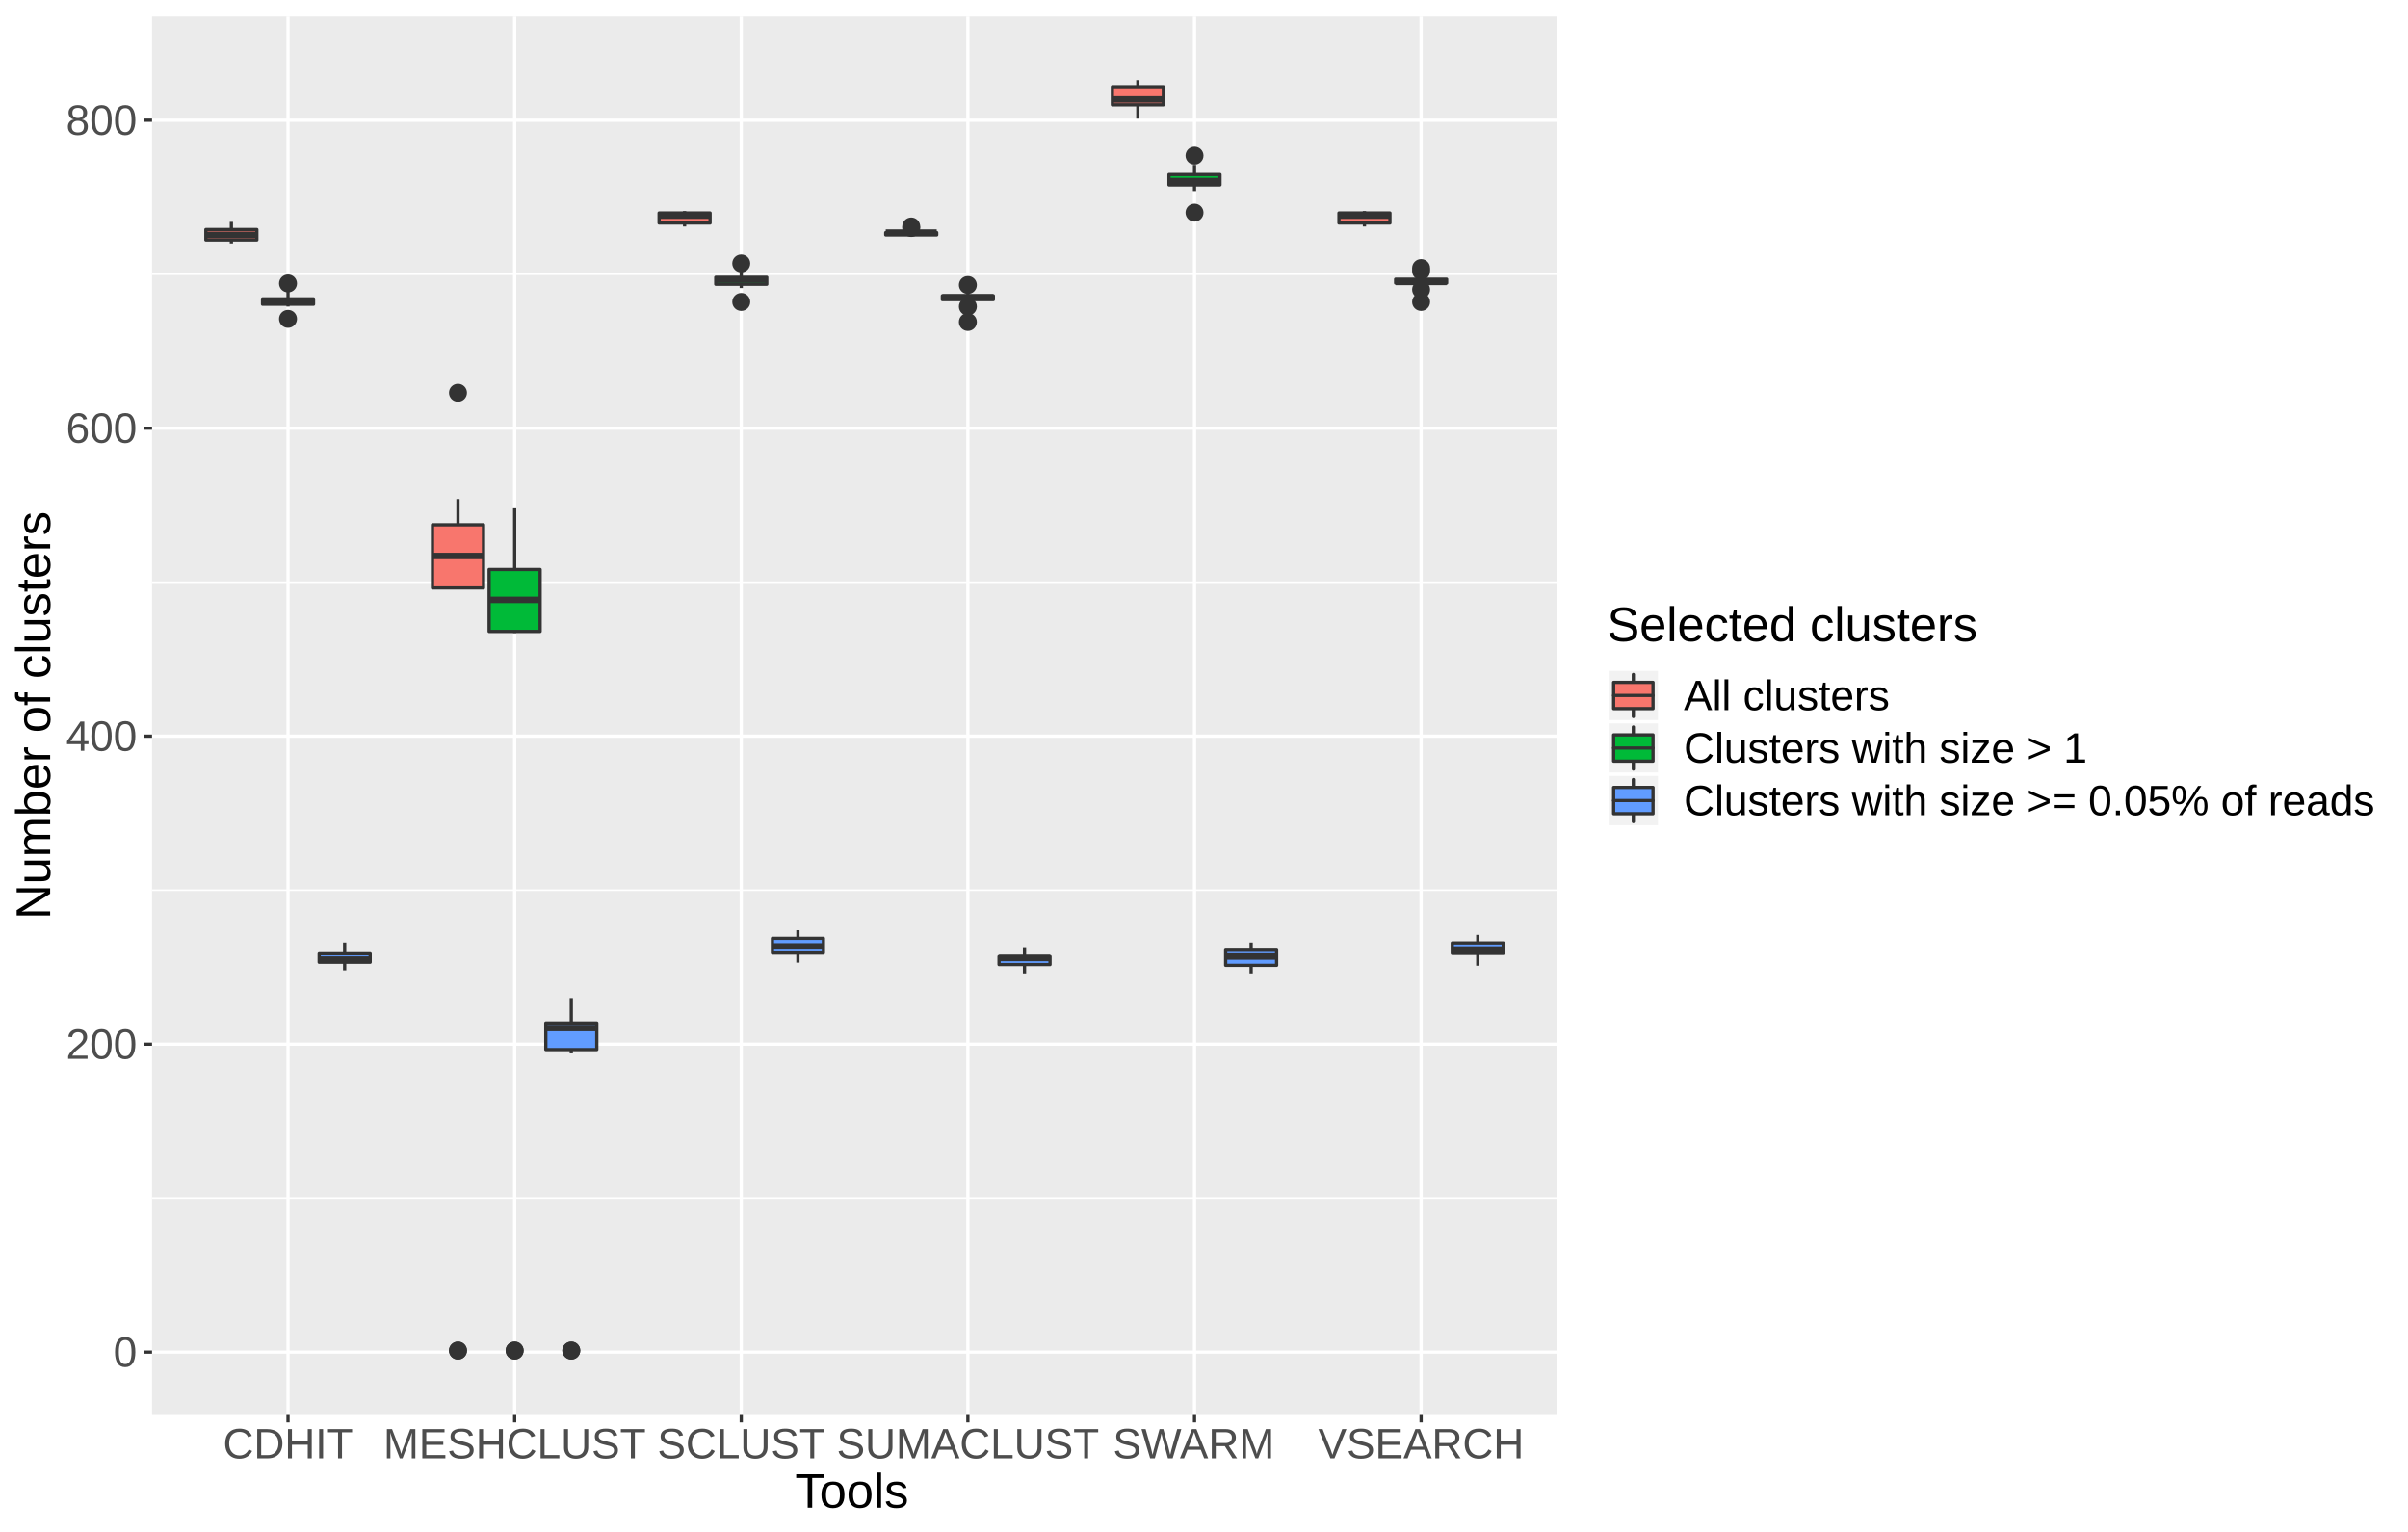
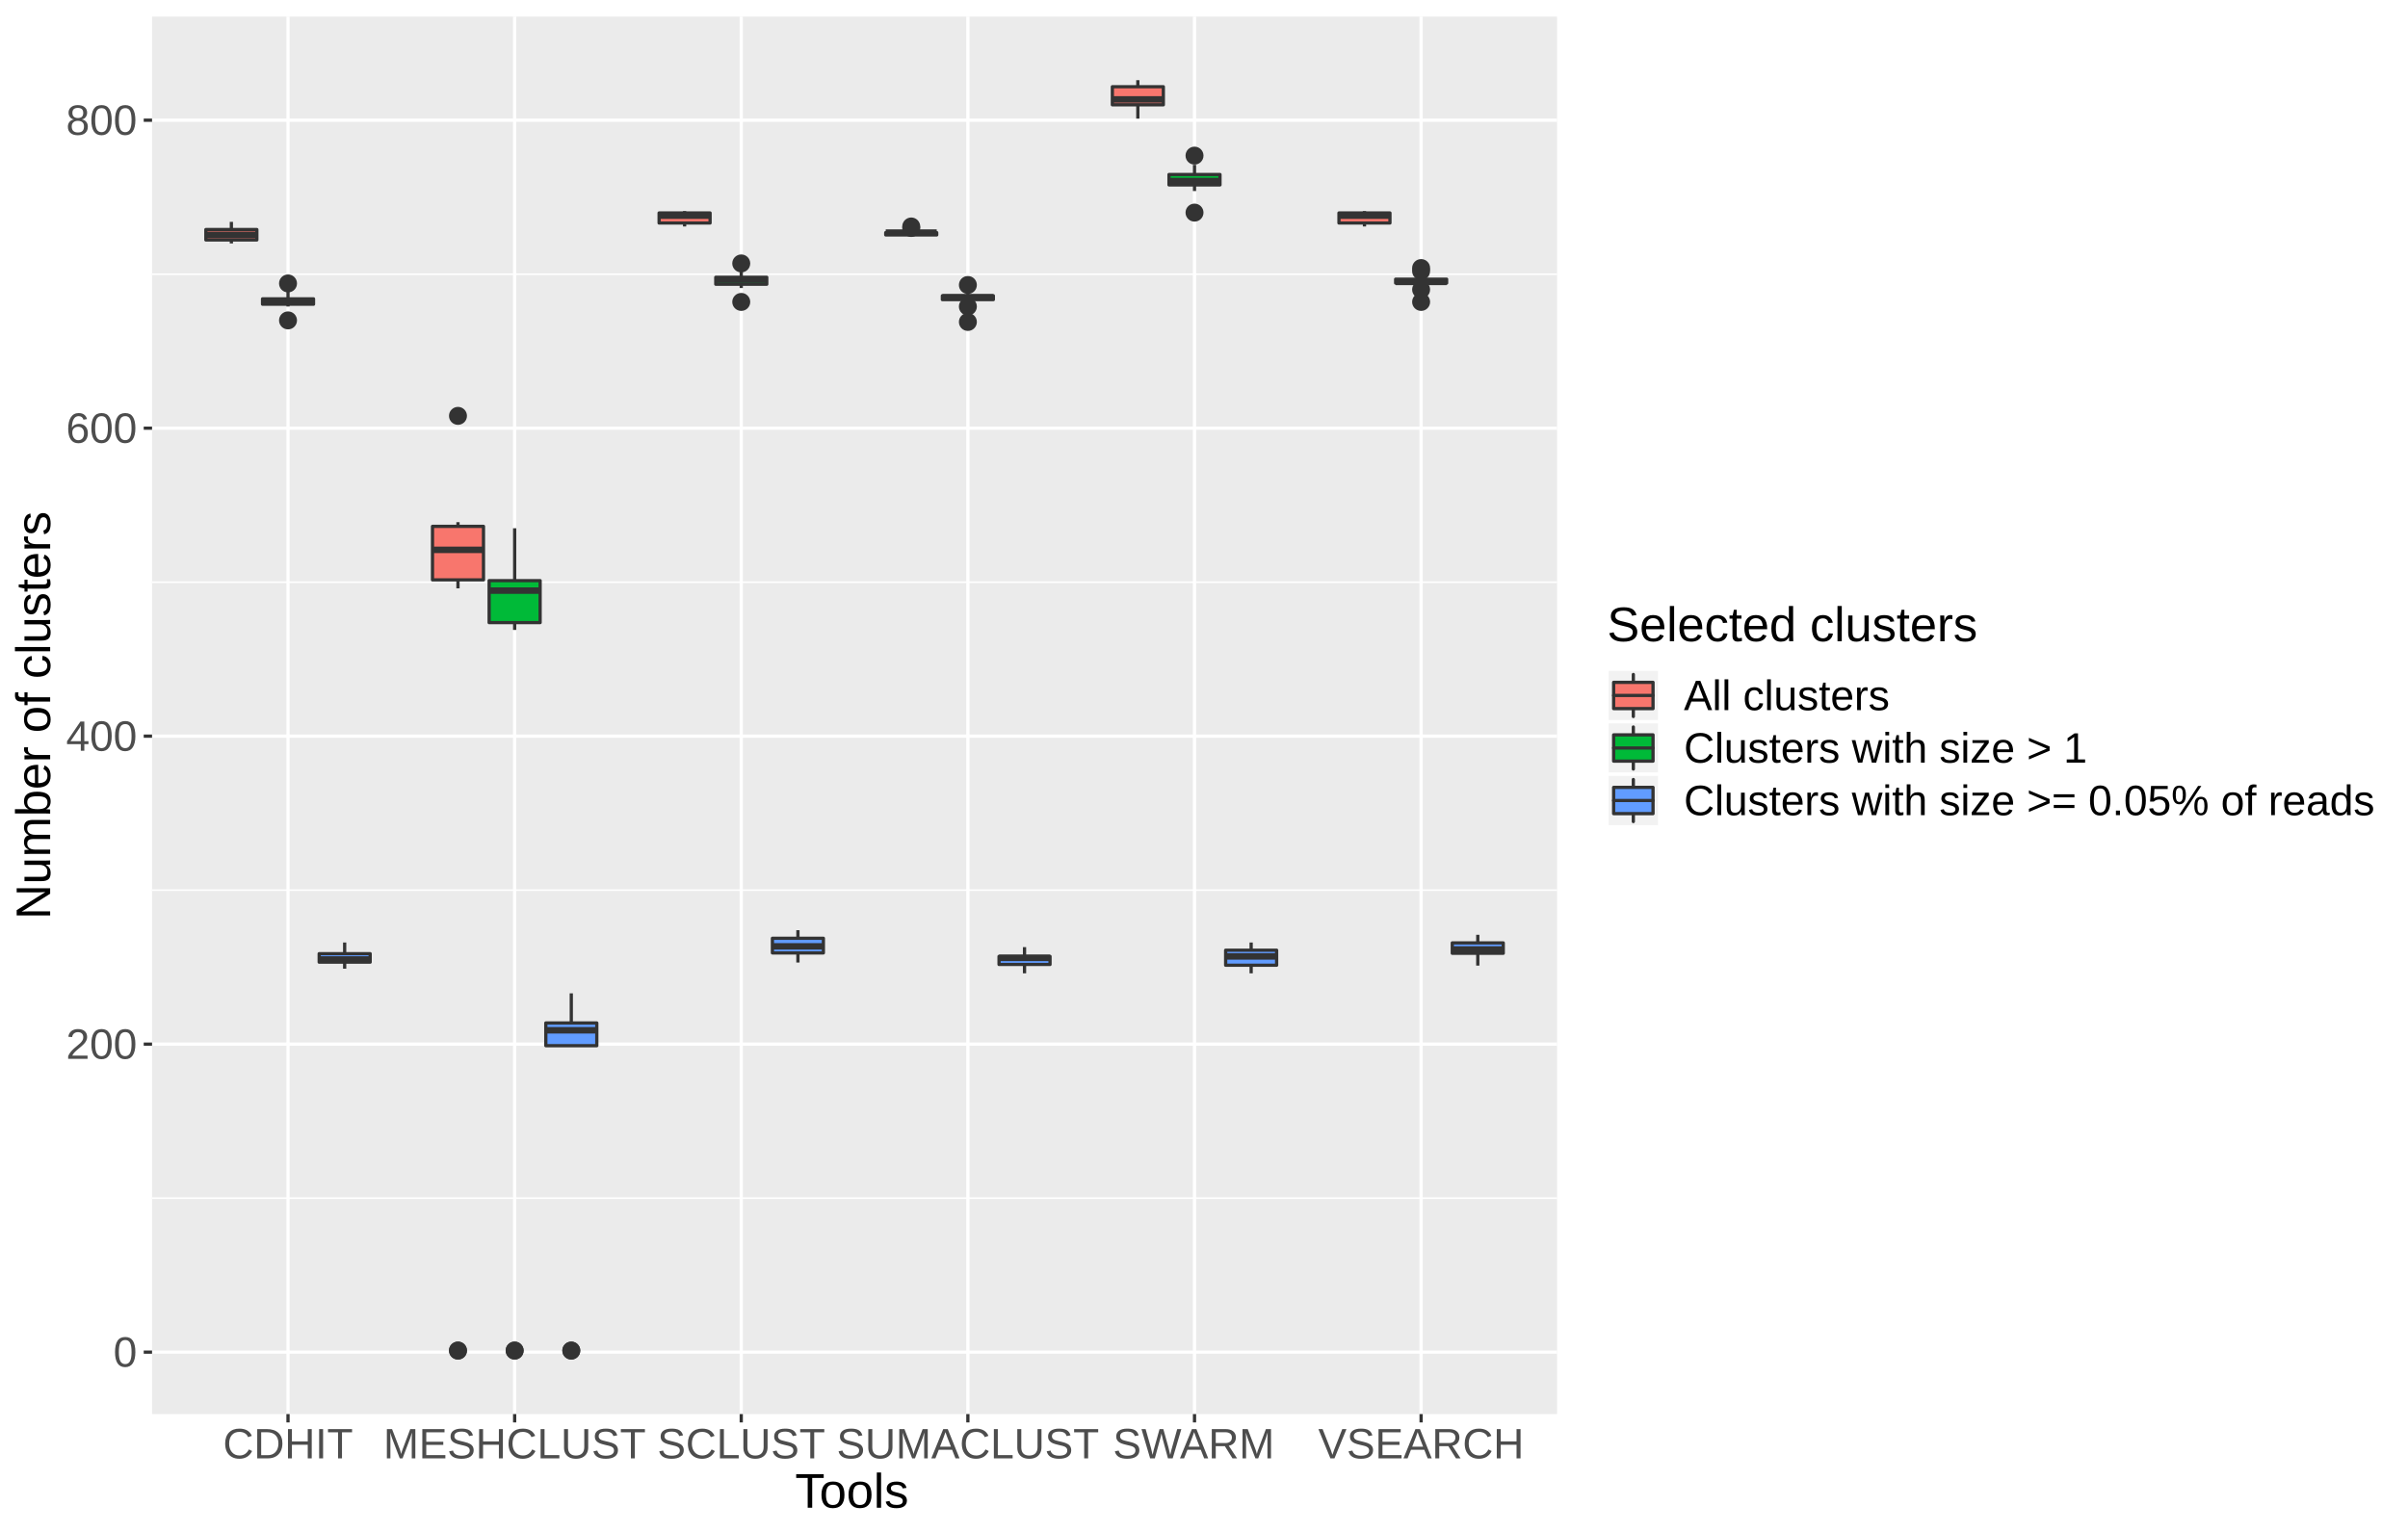
<svg xmlns="http://www.w3.org/2000/svg" viewBox="0 0 792.00 504.00">
  <defs>
    <style type="text/css">
    line, polyline, path, rect, circle {
      fill: none;
      stroke: #000000;
      stroke-linecap: round;
      stroke-linejoin: round;
      stroke-miterlimit: 10.00;
    }
  </style>
  </defs>
  <rect width="100%" height="100%" style="stroke: none; fill: #FFFFFF;" />
  <rect x="0.00" y="0.00" width="792.00" height="504.00" style="stroke-width: 1.07; stroke: #FFFFFF; fill: #FFFFFF;" />
  <defs>
    <clipPath id="cpNTAuMDA5MXw1MTIuMTMzfDQ2NS4yNHw1LjQ3OTQ1">
      <rect x="50.01" y="5.48" width="462.12" height="459.76" />
    </clipPath>
  </defs>
  <rect x="50.01" y="5.48" width="462.12" height="459.76" style="stroke-width: 1.07; stroke: none; fill: #EBEBEB;" clip-path="url(#cpNTAuMDA5MXw1MTIuMTMzfDQ2NS4yNHw1LjQ3OTQ1)" />
  <polyline points="50.01,394.19 512.13,394.19 " style="stroke-width: 0.53; stroke: #FFFFFF; stroke-linecap: butt;" clip-path="url(#cpNTAuMDA5MXw1MTIuMTMzfDQ2NS4yNHw1LjQ3OTQ1)" />
  <polyline points="50.01,292.86 512.13,292.86 " style="stroke-width: 0.53; stroke: #FFFFFF; stroke-linecap: butt;" clip-path="url(#cpNTAuMDA5MXw1MTIuMTMzfDQ2NS4yNHw1LjQ3OTQ1)" />
  <polyline points="50.01,191.54 512.13,191.54 " style="stroke-width: 0.53; stroke: #FFFFFF; stroke-linecap: butt;" clip-path="url(#cpNTAuMDA5MXw1MTIuMTMzfDQ2NS4yNHw1LjQ3OTQ1)" />
  <polyline points="50.01,90.21 512.13,90.21 " style="stroke-width: 0.53; stroke: #FFFFFF; stroke-linecap: butt;" clip-path="url(#cpNTAuMDA5MXw1MTIuMTMzfDQ2NS4yNHw1LjQ3OTQ1)" />
  <polyline points="50.01,444.85 512.13,444.85 " style="stroke-width: 1.07; stroke: #FFFFFF; stroke-linecap: butt;" clip-path="url(#cpNTAuMDA5MXw1MTIuMTMzfDQ2NS4yNHw1LjQ3OTQ1)" />
  <polyline points="50.01,343.52 512.13,343.52 " style="stroke-width: 1.07; stroke: #FFFFFF; stroke-linecap: butt;" clip-path="url(#cpNTAuMDA5MXw1MTIuMTMzfDQ2NS4yNHw1LjQ3OTQ1)" />
  <polyline points="50.01,242.20 512.13,242.20 " style="stroke-width: 1.07; stroke: #FFFFFF; stroke-linecap: butt;" clip-path="url(#cpNTAuMDA5MXw1MTIuMTMzfDQ2NS4yNHw1LjQ3OTQ1)" />
  <polyline points="50.01,140.87 512.13,140.87 " style="stroke-width: 1.07; stroke: #FFFFFF; stroke-linecap: butt;" clip-path="url(#cpNTAuMDA5MXw1MTIuMTMzfDQ2NS4yNHw1LjQ3OTQ1)" />
  <polyline points="50.01,39.55 512.13,39.55 " style="stroke-width: 1.07; stroke: #FFFFFF; stroke-linecap: butt;" clip-path="url(#cpNTAuMDA5MXw1MTIuMTMzfDQ2NS4yNHw1LjQ3OTQ1)" />
  <polyline points="94.73,465.24 94.73,5.48 " style="stroke-width: 1.07; stroke: #FFFFFF; stroke-linecap: butt;" clip-path="url(#cpNTAuMDA5MXw1MTIuMTMzfDQ2NS4yNHw1LjQ3OTQ1)" />
  <polyline points="169.27,465.24 169.27,5.48 " style="stroke-width: 1.07; stroke: #FFFFFF; stroke-linecap: butt;" clip-path="url(#cpNTAuMDA5MXw1MTIuMTMzfDQ2NS4yNHw1LjQ3OTQ1)" />
  <polyline points="243.80,465.24 243.80,5.48 " style="stroke-width: 1.07; stroke: #FFFFFF; stroke-linecap: butt;" clip-path="url(#cpNTAuMDA5MXw1MTIuMTMzfDQ2NS4yNHw1LjQ3OTQ1)" />
  <polyline points="318.34,465.24 318.34,5.48 " style="stroke-width: 1.07; stroke: #FFFFFF; stroke-linecap: butt;" clip-path="url(#cpNTAuMDA5MXw1MTIuMTMzfDQ2NS4yNHw1LjQ3OTQ1)" />
  <polyline points="392.88,465.24 392.88,5.48 " style="stroke-width: 1.07; stroke: #FFFFFF; stroke-linecap: butt;" clip-path="url(#cpNTAuMDA5MXw1MTIuMTMzfDQ2NS4yNHw1LjQ3OTQ1)" />
  <polyline points="467.41,465.24 467.41,5.48 " style="stroke-width: 1.07; stroke: #FFFFFF; stroke-linecap: butt;" clip-path="url(#cpNTAuMDA5MXw1MTIuMTMzfDQ2NS4yNHw1LjQ3OTQ1)" />
  <line x1="76.10" y1="75.52" x2="76.10" y2="72.99" style="stroke-width: 1.07; stroke: #333333; stroke-linecap: butt;" clip-path="url(#cpNTAuMDA5MXw1MTIuMTMzfDQ2NS4yNHw1LjQ3OTQ1)" />
  <line x1="76.10" y1="78.94" x2="76.10" y2="80.08" style="stroke-width: 1.07; stroke: #333333; stroke-linecap: butt;" clip-path="url(#cpNTAuMDA5MXw1MTIuMTMzfDQ2NS4yNHw1LjQ3OTQ1)" />
  <polyline points="67.71,75.52 67.71,78.94 84.48,78.94 84.48,75.52 67.71,75.52 " style="stroke-width: 1.07; stroke: #333333; fill: #F8766D;" clip-path="url(#cpNTAuMDA5MXw1MTIuMTMzfDQ2NS4yNHw1LjQ3OTQ1)" />
  <line x1="67.71" y1="77.29" x2="84.48" y2="77.29" style="stroke-width: 2.13; stroke: #333333; stroke-linecap: butt;" clip-path="url(#cpNTAuMDA5MXw1MTIuMTMzfDQ2NS4yNHw1LjQ3OTQ1)" />
-   <circle cx="94.73" cy="104.90" r="1.95pt" style="stroke-width: 0.71; stroke: #333333; fill: #333333;" clip-path="url(#cpNTAuMDA5MXw1MTIuMTMzfDQ2NS4yNHw1LjQ3OTQ1)" />
+   <circle cx="94.73" cy="105.41" r="1.95pt" style="stroke-width: 0.71; stroke: #333333; fill: #333333;" clip-path="url(#cpNTAuMDA5MXw1MTIuMTMzfDQ2NS4yNHw1LjQ3OTQ1)" />
  <circle cx="94.73" cy="93.25" r="1.95pt" style="stroke-width: 0.71; stroke: #333333; fill: #333333;" clip-path="url(#cpNTAuMDA5MXw1MTIuMTMzfDQ2NS4yNHw1LjQ3OTQ1)" />
  <line x1="94.73" y1="98.32" x2="94.73" y2="95.79" style="stroke-width: 1.07; stroke: #333333; stroke-linecap: butt;" clip-path="url(#cpNTAuMDA5MXw1MTIuMTMzfDQ2NS4yNHw1LjQ3OTQ1)" />
  <line x1="94.73" y1="100.09" x2="94.73" y2="100.85" style="stroke-width: 1.07; stroke: #333333; stroke-linecap: butt;" clip-path="url(#cpNTAuMDA5MXw1MTIuMTMzfDQ2NS4yNHw1LjQ3OTQ1)" />
  <polyline points="86.35,98.32 86.35,100.09 103.12,100.09 103.12,98.32 86.35,98.32 " style="stroke-width: 1.07; stroke: #333333; fill: #00BA38;" clip-path="url(#cpNTAuMDA5MXw1MTIuMTMzfDQ2NS4yNHw1LjQ3OTQ1)" />
  <line x1="86.35" y1="99.08" x2="103.12" y2="99.08" style="stroke-width: 2.13; stroke: #333333; stroke-linecap: butt;" clip-path="url(#cpNTAuMDA5MXw1MTIuMTMzfDQ2NS4yNHw1LjQ3OTQ1)" />
  <line x1="113.36" y1="313.76" x2="113.36" y2="310.09" style="stroke-width: 1.07; stroke: #333333; stroke-linecap: butt;" clip-path="url(#cpNTAuMDA5MXw1MTIuMTMzfDQ2NS4yNHw1LjQ3OTQ1)" />
-   <line x1="113.36" y1="316.55" x2="113.36" y2="319.21" style="stroke-width: 1.07; stroke: #333333; stroke-linecap: butt;" clip-path="url(#cpNTAuMDA5MXw1MTIuMTMzfDQ2NS4yNHw1LjQ3OTQ1)" />
+   <line x1="113.36" y1="316.55" x2="113.36" y2="318.70" style="stroke-width: 1.07; stroke: #333333; stroke-linecap: butt;" clip-path="url(#cpNTAuMDA5MXw1MTIuMTMzfDQ2NS4yNHw1LjQ3OTQ1)" />
  <polyline points="104.98,313.76 104.98,316.55 121.75,316.55 121.75,313.76 104.98,313.76 " style="stroke-width: 1.07; stroke: #333333; fill: #619CFF;" clip-path="url(#cpNTAuMDA5MXw1MTIuMTMzfDQ2NS4yNHw1LjQ3OTQ1)" />
  <line x1="104.98" y1="315.66" x2="121.75" y2="315.66" style="stroke-width: 2.13; stroke: #333333; stroke-linecap: butt;" clip-path="url(#cpNTAuMDA5MXw1MTIuMTMzfDQ2NS4yNHw1LjQ3OTQ1)" />
  <circle cx="150.63" cy="444.34" r="1.95pt" style="stroke-width: 0.71; stroke: #333333; fill: #333333;" clip-path="url(#cpNTAuMDA5MXw1MTIuMTMzfDQ2NS4yNHw1LjQ3OTQ1)" />
-   <circle cx="150.63" cy="129.22" r="1.95pt" style="stroke-width: 0.71; stroke: #333333; fill: #333333;" clip-path="url(#cpNTAuMDA5MXw1MTIuMTMzfDQ2NS4yNHw1LjQ3OTQ1)" />
+   <circle cx="150.63" cy="136.82" r="1.95pt" style="stroke-width: 0.71; stroke: #333333; fill: #333333;" clip-path="url(#cpNTAuMDA5MXw1MTIuMTMzfDQ2NS4yNHw1LjQ3OTQ1)" />
  <circle cx="150.63" cy="444.34" r="1.95pt" style="stroke-width: 0.71; stroke: #333333; fill: #333333;" clip-path="url(#cpNTAuMDA5MXw1MTIuMTMzfDQ2NS4yNHw1LjQ3OTQ1)" />
-   <line x1="150.63" y1="172.67" x2="150.63" y2="164.18" style="stroke-width: 1.07; stroke: #333333; stroke-linecap: butt;" clip-path="url(#cpNTAuMDA5MXw1MTIuMTMzfDQ2NS4yNHw1LjQ3OTQ1)" />
-   <line x1="150.63" y1="193.44" x2="150.63" y2="193.56" style="stroke-width: 1.07; stroke: #333333; stroke-linecap: butt;" clip-path="url(#cpNTAuMDA5MXw1MTIuMTMzfDQ2NS4yNHw1LjQ3OTQ1)" />
-   <polyline points="142.25,172.67 142.25,193.44 159.02,193.44 159.02,172.67 142.25,172.67 " style="stroke-width: 1.07; stroke: #333333; fill: #F8766D;" clip-path="url(#cpNTAuMDA5MXw1MTIuMTMzfDQ2NS4yNHw1LjQ3OTQ1)" />
-   <line x1="142.25" y1="182.92" x2="159.02" y2="182.92" style="stroke-width: 2.13; stroke: #333333; stroke-linecap: butt;" clip-path="url(#cpNTAuMDA5MXw1MTIuMTMzfDQ2NS4yNHw1LjQ3OTQ1)" />
+   <line x1="150.63" y1="173.17" x2="150.63" y2="171.78" style="stroke-width: 1.07; stroke: #333333; stroke-linecap: butt;" clip-path="url(#cpNTAuMDA5MXw1MTIuMTMzfDQ2NS4yNHw1LjQ3OTQ1)" />
+   <line x1="150.63" y1="190.78" x2="150.63" y2="193.56" style="stroke-width: 1.07; stroke: #333333; stroke-linecap: butt;" clip-path="url(#cpNTAuMDA5MXw1MTIuMTMzfDQ2NS4yNHw1LjQ3OTQ1)" />
+   <polyline points="142.25,173.17 142.25,190.78 159.02,190.78 159.02,173.17 142.25,173.17 " style="stroke-width: 1.07; stroke: #333333; fill: #F8766D;" clip-path="url(#cpNTAuMDA5MXw1MTIuMTMzfDQ2NS4yNHw1LjQ3OTQ1)" />
+   <line x1="142.25" y1="180.90" x2="159.02" y2="180.90" style="stroke-width: 2.13; stroke: #333333; stroke-linecap: butt;" clip-path="url(#cpNTAuMDA5MXw1MTIuMTMzfDQ2NS4yNHw1LjQ3OTQ1)" />
  <circle cx="169.27" cy="444.34" r="1.95pt" style="stroke-width: 0.71; stroke: #333333; fill: #333333;" clip-path="url(#cpNTAuMDA5MXw1MTIuMTMzfDQ2NS4yNHw1LjQ3OTQ1)" />
  <circle cx="169.27" cy="444.34" r="1.95pt" style="stroke-width: 0.71; stroke: #333333; fill: #333333;" clip-path="url(#cpNTAuMDA5MXw1MTIuMTMzfDQ2NS4yNHw1LjQ3OTQ1)" />
-   <line x1="169.27" y1="187.36" x2="169.27" y2="167.22" style="stroke-width: 1.07; stroke: #333333; stroke-linecap: butt;" clip-path="url(#cpNTAuMDA5MXw1MTIuMTMzfDQ2NS4yNHw1LjQ3OTQ1)" />
-   <line x1="169.27" y1="207.75" x2="169.27" y2="208.26" style="stroke-width: 1.07; stroke: #333333; stroke-linecap: butt;" clip-path="url(#cpNTAuMDA5MXw1MTIuMTMzfDQ2NS4yNHw1LjQ3OTQ1)" />
-   <polyline points="160.88,187.36 160.88,207.75 177.65,207.75 177.65,187.36 160.88,187.36 " style="stroke-width: 1.07; stroke: #333333; fill: #00BA38;" clip-path="url(#cpNTAuMDA5MXw1MTIuMTMzfDQ2NS4yNHw1LjQ3OTQ1)" />
-   <line x1="160.88" y1="197.36" x2="177.65" y2="197.36" style="stroke-width: 2.13; stroke: #333333; stroke-linecap: butt;" clip-path="url(#cpNTAuMDA5MXw1MTIuMTMzfDQ2NS4yNHw1LjQ3OTQ1)" />
+   <line x1="169.27" y1="191.03" x2="169.27" y2="173.80" style="stroke-width: 1.07; stroke: #333333; stroke-linecap: butt;" clip-path="url(#cpNTAuMDA5MXw1MTIuMTMzfDQ2NS4yNHw1LjQ3OTQ1)" />
+   <line x1="169.27" y1="204.84" x2="169.27" y2="207.24" style="stroke-width: 1.07; stroke: #333333; stroke-linecap: butt;" clip-path="url(#cpNTAuMDA5MXw1MTIuMTMzfDQ2NS4yNHw1LjQ3OTQ1)" />
+   <polyline points="160.88,191.03 160.88,204.84 177.65,204.84 177.65,191.03 160.88,191.03 " style="stroke-width: 1.07; stroke: #333333; fill: #00BA38;" clip-path="url(#cpNTAuMDA5MXw1MTIuMTMzfDQ2NS4yNHw1LjQ3OTQ1)" />
+   <line x1="160.88" y1="194.32" x2="177.65" y2="194.32" style="stroke-width: 2.13; stroke: #333333; stroke-linecap: butt;" clip-path="url(#cpNTAuMDA5MXw1MTIuMTMzfDQ2NS4yNHw1LjQ3OTQ1)" />
  <circle cx="187.90" cy="444.34" r="1.95pt" style="stroke-width: 0.71; stroke: #333333; fill: #333333;" clip-path="url(#cpNTAuMDA5MXw1MTIuMTMzfDQ2NS4yNHw1LjQ3OTQ1)" />
  <circle cx="187.90" cy="444.34" r="1.95pt" style="stroke-width: 0.71; stroke: #333333; fill: #333333;" clip-path="url(#cpNTAuMDA5MXw1MTIuMTMzfDQ2NS4yNHw1LjQ3OTQ1)" />
-   <line x1="187.90" y1="336.56" x2="187.90" y2="328.33" style="stroke-width: 1.07; stroke: #333333; stroke-linecap: butt;" clip-path="url(#cpNTAuMDA5MXw1MTIuMTMzfDQ2NS4yNHw1LjQ3OTQ1)" />
-   <line x1="187.90" y1="345.30" x2="187.90" y2="346.56" style="stroke-width: 1.07; stroke: #333333; stroke-linecap: butt;" clip-path="url(#cpNTAuMDA5MXw1MTIuMTMzfDQ2NS4yNHw1LjQ3OTQ1)" />
-   <polyline points="179.52,336.56 179.52,345.30 196.29,345.30 196.29,336.56 179.52,336.56 " style="stroke-width: 1.07; stroke: #333333; fill: #619CFF;" clip-path="url(#cpNTAuMDA5MXw1MTIuMTMzfDQ2NS4yNHw1LjQ3OTQ1)" />
-   <line x1="179.52" y1="338.20" x2="196.29" y2="338.20" style="stroke-width: 2.13; stroke: #333333; stroke-linecap: butt;" clip-path="url(#cpNTAuMDA5MXw1MTIuMTMzfDQ2NS4yNHw1LjQ3OTQ1)" />
+   <line x1="187.90" y1="336.56" x2="187.90" y2="326.81" style="stroke-width: 1.07; stroke: #333333; stroke-linecap: butt;" clip-path="url(#cpNTAuMDA5MXw1MTIuMTMzfDQ2NS4yNHw1LjQ3OTQ1)" />
+   <line x1="187.90" y1="344.03" x2="187.90" y2="344.03" style="stroke-width: 1.07; stroke: #333333; stroke-linecap: butt;" clip-path="url(#cpNTAuMDA5MXw1MTIuMTMzfDQ2NS4yNHw1LjQ3OTQ1)" />
+   <polyline points="179.52,336.56 179.52,344.03 196.29,344.03 196.29,336.56 179.52,336.56 " style="stroke-width: 1.07; stroke: #333333; fill: #619CFF;" clip-path="url(#cpNTAuMDA5MXw1MTIuMTMzfDQ2NS4yNHw1LjQ3OTQ1)" />
+   <line x1="179.52" y1="338.96" x2="196.29" y2="338.96" style="stroke-width: 2.13; stroke: #333333; stroke-linecap: butt;" clip-path="url(#cpNTAuMDA5MXw1MTIuMTMzfDQ2NS4yNHw1LjQ3OTQ1)" />
  <line x1="225.17" y1="70.07" x2="225.17" y2="69.44" style="stroke-width: 1.07; stroke: #333333; stroke-linecap: butt;" clip-path="url(#cpNTAuMDA5MXw1MTIuMTMzfDQ2NS4yNHw1LjQ3OTQ1)" />
  <line x1="225.17" y1="73.37" x2="225.17" y2="74.51" style="stroke-width: 1.07; stroke: #333333; stroke-linecap: butt;" clip-path="url(#cpNTAuMDA5MXw1MTIuMTMzfDQ2NS4yNHw1LjQ3OTQ1)" />
  <polyline points="216.78,70.07 216.78,73.37 233.55,73.37 233.55,70.07 216.78,70.07 " style="stroke-width: 1.07; stroke: #333333; fill: #F8766D;" clip-path="url(#cpNTAuMDA5MXw1MTIuMTMzfDQ2NS4yNHw1LjQ3OTQ1)" />
  <line x1="216.78" y1="70.96" x2="233.55" y2="70.96" style="stroke-width: 2.13; stroke: #333333; stroke-linecap: butt;" clip-path="url(#cpNTAuMDA5MXw1MTIuMTMzfDQ2NS4yNHw1LjQ3OTQ1)" />
  <circle cx="243.80" cy="99.33" r="1.95pt" style="stroke-width: 0.71; stroke: #333333; fill: #333333;" clip-path="url(#cpNTAuMDA5MXw1MTIuMTMzfDQ2NS4yNHw1LjQ3OTQ1)" />
  <circle cx="243.80" cy="86.67" r="1.95pt" style="stroke-width: 0.71; stroke: #333333; fill: #333333;" clip-path="url(#cpNTAuMDA5MXw1MTIuMTMzfDQ2NS4yNHw1LjQ3OTQ1)" />
  <line x1="243.80" y1="91.23" x2="243.80" y2="89.20" style="stroke-width: 1.07; stroke: #333333; stroke-linecap: butt;" clip-path="url(#cpNTAuMDA5MXw1MTIuMTMzfDQ2NS4yNHw1LjQ3OTQ1)" />
  <line x1="243.80" y1="93.51" x2="243.80" y2="94.77" style="stroke-width: 1.07; stroke: #333333; stroke-linecap: butt;" clip-path="url(#cpNTAuMDA5MXw1MTIuMTMzfDQ2NS4yNHw1LjQ3OTQ1)" />
  <polyline points="235.42,91.23 235.42,93.51 252.19,93.51 252.19,91.23 235.42,91.23 " style="stroke-width: 1.07; stroke: #333333; fill: #00BA38;" clip-path="url(#cpNTAuMDA5MXw1MTIuMTMzfDQ2NS4yNHw1LjQ3OTQ1)" />
  <line x1="235.42" y1="91.99" x2="252.19" y2="91.99" style="stroke-width: 2.13; stroke: #333333; stroke-linecap: butt;" clip-path="url(#cpNTAuMDA5MXw1MTIuMTMzfDQ2NS4yNHw1LjQ3OTQ1)" />
  <line x1="262.44" y1="308.69" x2="262.44" y2="306.03" style="stroke-width: 1.07; stroke: #333333; stroke-linecap: butt;" clip-path="url(#cpNTAuMDA5MXw1MTIuMTMzfDQ2NS4yNHw1LjQ3OTQ1)" />
  <line x1="262.44" y1="313.51" x2="262.44" y2="316.67" style="stroke-width: 1.07; stroke: #333333; stroke-linecap: butt;" clip-path="url(#cpNTAuMDA5MXw1MTIuMTMzfDQ2NS4yNHw1LjQ3OTQ1)" />
  <polyline points="254.05,308.69 254.05,313.51 270.82,313.51 270.82,308.69 254.05,308.69 " style="stroke-width: 1.07; stroke: #333333; fill: #619CFF;" clip-path="url(#cpNTAuMDA5MXw1MTIuMTMzfDQ2NS4yNHw1LjQ3OTQ1)" />
  <line x1="254.05" y1="311.35" x2="270.82" y2="311.35" style="stroke-width: 2.13; stroke: #333333; stroke-linecap: butt;" clip-path="url(#cpNTAuMDA5MXw1MTIuMTMzfDQ2NS4yNHw1LjQ3OTQ1)" />
  <circle cx="299.71" cy="75.01" r="1.95pt" style="stroke-width: 0.71; stroke: #333333; fill: #333333;" clip-path="url(#cpNTAuMDA5MXw1MTIuMTMzfDQ2NS4yNHw1LjQ3OTQ1)" />
  <circle cx="299.71" cy="74.51" r="1.95pt" style="stroke-width: 0.71; stroke: #333333; fill: #333333;" clip-path="url(#cpNTAuMDA5MXw1MTIuMTMzfDQ2NS4yNHw1LjQ3OTQ1)" />
  <line x1="299.71" y1="76.53" x2="299.71" y2="76.53" style="stroke-width: 1.07; stroke: #333333; stroke-linecap: butt;" clip-path="url(#cpNTAuMDA5MXw1MTIuMTMzfDQ2NS4yNHw1LjQ3OTQ1)" />
  <line x1="299.71" y1="77.29" x2="299.71" y2="77.55" style="stroke-width: 1.07; stroke: #333333; stroke-linecap: butt;" clip-path="url(#cpNTAuMDA5MXw1MTIuMTMzfDQ2NS4yNHw1LjQ3OTQ1)" />
  <polyline points="291.32,76.53 291.32,77.29 308.09,77.29 308.09,76.53 291.32,76.53 " style="stroke-width: 1.07; stroke: #333333; fill: #F8766D;" clip-path="url(#cpNTAuMDA5MXw1MTIuMTMzfDQ2NS4yNHw1LjQ3OTQ1)" />
  <line x1="291.32" y1="76.53" x2="308.09" y2="76.53" style="stroke-width: 2.13; stroke: #333333; stroke-linecap: butt;" clip-path="url(#cpNTAuMDA5MXw1MTIuMTMzfDQ2NS4yNHw1LjQ3OTQ1)" />
  <circle cx="318.34" cy="105.92" r="1.95pt" style="stroke-width: 0.71; stroke: #333333; fill: #333333;" clip-path="url(#cpNTAuMDA5MXw1MTIuMTMzfDQ2NS4yNHw1LjQ3OTQ1)" />
  <circle cx="318.34" cy="100.85" r="1.95pt" style="stroke-width: 0.71; stroke: #333333; fill: #333333;" clip-path="url(#cpNTAuMDA5MXw1MTIuMTMzfDQ2NS4yNHw1LjQ3OTQ1)" />
  <circle cx="318.34" cy="93.76" r="1.95pt" style="stroke-width: 0.71; stroke: #333333; fill: #333333;" clip-path="url(#cpNTAuMDA5MXw1MTIuMTMzfDQ2NS4yNHw1LjQ3OTQ1)" />
  <line x1="318.34" y1="97.30" x2="318.34" y2="96.29" style="stroke-width: 1.07; stroke: #333333; stroke-linecap: butt;" clip-path="url(#cpNTAuMDA5MXw1MTIuMTMzfDQ2NS4yNHw1LjQ3OTQ1)" />
  <line x1="318.34" y1="98.57" x2="318.34" y2="98.82" style="stroke-width: 1.07; stroke: #333333; stroke-linecap: butt;" clip-path="url(#cpNTAuMDA5MXw1MTIuMTMzfDQ2NS4yNHw1LjQ3OTQ1)" />
  <polyline points="309.95,97.30 309.95,98.57 326.72,98.57 326.72,97.30 309.95,97.30 " style="stroke-width: 1.07; stroke: #333333; fill: #00BA38;" clip-path="url(#cpNTAuMDA5MXw1MTIuMTMzfDQ2NS4yNHw1LjQ3OTQ1)" />
  <line x1="309.95" y1="97.81" x2="326.72" y2="97.81" style="stroke-width: 2.13; stroke: #333333; stroke-linecap: butt;" clip-path="url(#cpNTAuMDA5MXw1MTIuMTMzfDQ2NS4yNHw1LjQ3OTQ1)" />
  <line x1="336.97" y1="314.65" x2="336.97" y2="311.61" style="stroke-width: 1.07; stroke: #333333; stroke-linecap: butt;" clip-path="url(#cpNTAuMDA5MXw1MTIuMTMzfDQ2NS4yNHw1LjQ3OTQ1)" />
  <line x1="336.97" y1="317.31" x2="336.97" y2="320.22" style="stroke-width: 1.07; stroke: #333333; stroke-linecap: butt;" clip-path="url(#cpNTAuMDA5MXw1MTIuMTMzfDQ2NS4yNHw1LjQ3OTQ1)" />
  <polyline points="328.59,314.65 328.59,317.31 345.36,317.31 345.36,314.65 328.59,314.65 " style="stroke-width: 1.07; stroke: #333333; fill: #619CFF;" clip-path="url(#cpNTAuMDA5MXw1MTIuMTMzfDQ2NS4yNHw1LjQ3OTQ1)" />
  <line x1="328.59" y1="315.15" x2="345.36" y2="315.15" style="stroke-width: 2.13; stroke: #333333; stroke-linecap: butt;" clip-path="url(#cpNTAuMDA5MXw1MTIuMTMzfDQ2NS4yNHw1LjQ3OTQ1)" />
  <line x1="374.24" y1="28.53" x2="374.24" y2="26.38" style="stroke-width: 1.07; stroke: #333333; stroke-linecap: butt;" clip-path="url(#cpNTAuMDA5MXw1MTIuMTMzfDQ2NS4yNHw1LjQ3OTQ1)" />
  <line x1="374.24" y1="34.48" x2="374.24" y2="39.04" style="stroke-width: 1.07; stroke: #333333; stroke-linecap: butt;" clip-path="url(#cpNTAuMDA5MXw1MTIuMTMzfDQ2NS4yNHw1LjQ3OTQ1)" />
  <polyline points="365.86,28.53 365.86,34.48 382.63,34.48 382.63,28.53 365.86,28.53 " style="stroke-width: 1.07; stroke: #333333; fill: #F8766D;" clip-path="url(#cpNTAuMDA5MXw1MTIuMTMzfDQ2NS4yNHw1LjQ3OTQ1)" />
  <line x1="365.86" y1="32.71" x2="382.63" y2="32.71" style="stroke-width: 2.13; stroke: #333333; stroke-linecap: butt;" clip-path="url(#cpNTAuMDA5MXw1MTIuMTMzfDQ2NS4yNHw1LjQ3OTQ1)" />
  <circle cx="392.88" cy="51.20" r="1.95pt" style="stroke-width: 0.71; stroke: #333333; fill: #333333;" clip-path="url(#cpNTAuMDA5MXw1MTIuMTMzfDQ2NS4yNHw1LjQ3OTQ1)" />
  <circle cx="392.88" cy="69.95" r="1.95pt" style="stroke-width: 0.71; stroke: #333333; fill: #333333;" clip-path="url(#cpNTAuMDA5MXw1MTIuMTMzfDQ2NS4yNHw1LjQ3OTQ1)" />
  <line x1="392.88" y1="57.41" x2="392.88" y2="54.24" style="stroke-width: 1.07; stroke: #333333; stroke-linecap: butt;" clip-path="url(#cpNTAuMDA5MXw1MTIuMTMzfDQ2NS4yNHw1LjQ3OTQ1)" />
  <line x1="392.88" y1="60.83" x2="392.88" y2="62.85" style="stroke-width: 1.07; stroke: #333333; stroke-linecap: butt;" clip-path="url(#cpNTAuMDA5MXw1MTIuMTMzfDQ2NS4yNHw1LjQ3OTQ1)" />
  <polyline points="384.49,57.41 384.49,60.83 401.26,60.83 401.26,57.41 384.49,57.41 " style="stroke-width: 1.07; stroke: #333333; fill: #00BA38;" clip-path="url(#cpNTAuMDA5MXw1MTIuMTMzfDQ2NS4yNHw1LjQ3OTQ1)" />
  <line x1="384.49" y1="59.56" x2="401.26" y2="59.56" style="stroke-width: 2.13; stroke: #333333; stroke-linecap: butt;" clip-path="url(#cpNTAuMDA5MXw1MTIuMTMzfDQ2NS4yNHw1LjQ3OTQ1)" />
  <line x1="411.51" y1="312.62" x2="411.51" y2="310.09" style="stroke-width: 1.07; stroke: #333333; stroke-linecap: butt;" clip-path="url(#cpNTAuMDA5MXw1MTIuMTMzfDQ2NS4yNHw1LjQ3OTQ1)" />
  <line x1="411.51" y1="317.56" x2="411.51" y2="320.22" style="stroke-width: 1.07; stroke: #333333; stroke-linecap: butt;" clip-path="url(#cpNTAuMDA5MXw1MTIuMTMzfDQ2NS4yNHw1LjQ3OTQ1)" />
  <polyline points="403.12,312.62 403.12,317.56 419.89,317.56 419.89,312.62 403.12,312.62 " style="stroke-width: 1.07; stroke: #333333; fill: #619CFF;" clip-path="url(#cpNTAuMDA5MXw1MTIuMTMzfDQ2NS4yNHw1LjQ3OTQ1)" />
  <line x1="403.12" y1="314.65" x2="419.89" y2="314.65" style="stroke-width: 2.13; stroke: #333333; stroke-linecap: butt;" clip-path="url(#cpNTAuMDA5MXw1MTIuMTMzfDQ2NS4yNHw1LjQ3OTQ1)" />
  <line x1="448.78" y1="70.07" x2="448.78" y2="69.44" style="stroke-width: 1.07; stroke: #333333; stroke-linecap: butt;" clip-path="url(#cpNTAuMDA5MXw1MTIuMTMzfDQ2NS4yNHw1LjQ3OTQ1)" />
  <line x1="448.78" y1="73.37" x2="448.78" y2="74.51" style="stroke-width: 1.07; stroke: #333333; stroke-linecap: butt;" clip-path="url(#cpNTAuMDA5MXw1MTIuMTMzfDQ2NS4yNHw1LjQ3OTQ1)" />
  <polyline points="440.39,70.07 440.39,73.37 457.16,73.37 457.16,70.07 440.39,70.07 " style="stroke-width: 1.07; stroke: #333333; fill: #F8766D;" clip-path="url(#cpNTAuMDA5MXw1MTIuMTMzfDQ2NS4yNHw1LjQ3OTQ1)" />
  <line x1="440.39" y1="70.96" x2="457.16" y2="70.96" style="stroke-width: 2.13; stroke: #333333; stroke-linecap: butt;" clip-path="url(#cpNTAuMDA5MXw1MTIuMTMzfDQ2NS4yNHw1LjQ3OTQ1)" />
  <circle cx="467.41" cy="89.20" r="1.95pt" style="stroke-width: 0.71; stroke: #333333; fill: #333333;" clip-path="url(#cpNTAuMDA5MXw1MTIuMTMzfDQ2NS4yNHw1LjQ3OTQ1)" />
  <circle cx="467.41" cy="99.33" r="1.95pt" style="stroke-width: 0.71; stroke: #333333; fill: #333333;" clip-path="url(#cpNTAuMDA5MXw1MTIuMTMzfDQ2NS4yNHw1LjQ3OTQ1)" />
  <circle cx="467.41" cy="95.28" r="1.95pt" style="stroke-width: 0.71; stroke: #333333; fill: #333333;" clip-path="url(#cpNTAuMDA5MXw1MTIuMTMzfDQ2NS4yNHw1LjQ3OTQ1)" />
  <circle cx="467.41" cy="88.19" r="1.95pt" style="stroke-width: 0.71; stroke: #333333; fill: #333333;" clip-path="url(#cpNTAuMDA5MXw1MTIuMTMzfDQ2NS4yNHw1LjQ3OTQ1)" />
  <line x1="467.41" y1="91.86" x2="467.41" y2="91.73" style="stroke-width: 1.07; stroke: #333333; stroke-linecap: butt;" clip-path="url(#cpNTAuMDA5MXw1MTIuMTMzfDQ2NS4yNHw1LjQ3OTQ1)" />
  <line x1="467.41" y1="93.13" x2="467.41" y2="93.25" style="stroke-width: 1.07; stroke: #333333; stroke-linecap: butt;" clip-path="url(#cpNTAuMDA5MXw1MTIuMTMzfDQ2NS4yNHw1LjQ3OTQ1)" />
  <polyline points="459.03,91.86 459.03,93.13 475.80,93.13 475.80,91.86 459.03,91.86 " style="stroke-width: 1.07; stroke: #333333; fill: #00BA38;" clip-path="url(#cpNTAuMDA5MXw1MTIuMTMzfDQ2NS4yNHw1LjQ3OTQ1)" />
  <line x1="459.03" y1="92.75" x2="475.80" y2="92.75" style="stroke-width: 2.13; stroke: #333333; stroke-linecap: butt;" clip-path="url(#cpNTAuMDA5MXw1MTIuMTMzfDQ2NS4yNHw1LjQ3OTQ1)" />
  <line x1="486.05" y1="310.21" x2="486.05" y2="307.55" style="stroke-width: 1.07; stroke: #333333; stroke-linecap: butt;" clip-path="url(#cpNTAuMDA5MXw1MTIuMTMzfDQ2NS4yNHw1LjQ3OTQ1)" />
  <line x1="486.05" y1="313.63" x2="486.05" y2="317.69" style="stroke-width: 1.07; stroke: #333333; stroke-linecap: butt;" clip-path="url(#cpNTAuMDA5MXw1MTIuMTMzfDQ2NS4yNHw1LjQ3OTQ1)" />
  <polyline points="477.66,310.21 477.66,313.63 494.43,313.63 494.43,310.21 477.66,310.21 " style="stroke-width: 1.07; stroke: #333333; fill: #619CFF;" clip-path="url(#cpNTAuMDA5MXw1MTIuMTMzfDQ2NS4yNHw1LjQ3OTQ1)" />
  <line x1="477.66" y1="312.37" x2="494.43" y2="312.37" style="stroke-width: 2.13; stroke: #333333; stroke-linecap: butt;" clip-path="url(#cpNTAuMDA5MXw1MTIuMTMzfDQ2NS4yNHw1LjQ3OTQ1)" />
  <defs>
    <clipPath id="cpMHw3OTJ8NTA0fDA=">
      <rect x="0.00" y="0.00" width="792.00" height="504.00" />
    </clipPath>
  </defs>
  <g clip-path="url(#cpMHw3OTJ8NTA0fDA=)">
    <text x="37.29" y="449.66" style="font-size: 14.00px; fill: #4D4D4D; font-family: Liberation Sans;" textLength="7.79px" lengthAdjust="spacingAndGlyphs">0</text>
  </g>
  <g clip-path="url(#cpMHw3OTJ8NTA0fDA=)">
    <text x="21.72" y="348.34" style="font-size: 14.00px; fill: #4D4D4D; font-family: Liberation Sans;" textLength="23.36px" lengthAdjust="spacingAndGlyphs">200</text>
  </g>
  <g clip-path="url(#cpMHw3OTJ8NTA0fDA=)">
    <text x="21.72" y="247.01" style="font-size: 14.00px; fill: #4D4D4D; font-family: Liberation Sans;" textLength="23.36px" lengthAdjust="spacingAndGlyphs">400</text>
  </g>
  <g clip-path="url(#cpMHw3OTJ8NTA0fDA=)">
    <text x="21.72" y="145.69" style="font-size: 14.00px; fill: #4D4D4D; font-family: Liberation Sans;" textLength="23.36px" lengthAdjust="spacingAndGlyphs">600</text>
  </g>
  <g clip-path="url(#cpMHw3OTJ8NTA0fDA=)">
    <text x="21.72" y="44.36" style="font-size: 14.00px; fill: #4D4D4D; font-family: Liberation Sans;" textLength="23.36px" lengthAdjust="spacingAndGlyphs">800</text>
  </g>
  <polyline points="47.27,444.85 50.01,444.85 " style="stroke-width: 1.07; stroke: #333333; stroke-linecap: butt;" clip-path="url(#cpMHw3OTJ8NTA0fDA=)" />
  <polyline points="47.27,343.52 50.01,343.52 " style="stroke-width: 1.07; stroke: #333333; stroke-linecap: butt;" clip-path="url(#cpMHw3OTJ8NTA0fDA=)" />
  <polyline points="47.27,242.20 50.01,242.20 " style="stroke-width: 1.07; stroke: #333333; stroke-linecap: butt;" clip-path="url(#cpMHw3OTJ8NTA0fDA=)" />
  <polyline points="47.27,140.87 50.01,140.87 " style="stroke-width: 1.07; stroke: #333333; stroke-linecap: butt;" clip-path="url(#cpMHw3OTJ8NTA0fDA=)" />
  <polyline points="47.27,39.55 50.01,39.55 " style="stroke-width: 1.07; stroke: #333333; stroke-linecap: butt;" clip-path="url(#cpMHw3OTJ8NTA0fDA=)" />
  <polyline points="94.73,467.98 94.73,465.24 " style="stroke-width: 1.07; stroke: #333333; stroke-linecap: butt;" clip-path="url(#cpMHw3OTJ8NTA0fDA=)" />
  <polyline points="169.27,467.98 169.27,465.24 " style="stroke-width: 1.07; stroke: #333333; stroke-linecap: butt;" clip-path="url(#cpMHw3OTJ8NTA0fDA=)" />
  <polyline points="243.80,467.98 243.80,465.24 " style="stroke-width: 1.07; stroke: #333333; stroke-linecap: butt;" clip-path="url(#cpMHw3OTJ8NTA0fDA=)" />
  <polyline points="318.34,467.98 318.34,465.24 " style="stroke-width: 1.07; stroke: #333333; stroke-linecap: butt;" clip-path="url(#cpMHw3OTJ8NTA0fDA=)" />
  <polyline points="392.88,467.98 392.88,465.24 " style="stroke-width: 1.07; stroke: #333333; stroke-linecap: butt;" clip-path="url(#cpMHw3OTJ8NTA0fDA=)" />
  <polyline points="467.41,467.98 467.41,465.24 " style="stroke-width: 1.07; stroke: #333333; stroke-linecap: butt;" clip-path="url(#cpMHw3OTJ8NTA0fDA=)" />
  <g clip-path="url(#cpMHw3OTJ8NTA0fDA=)">
    <text x="73.34" y="479.80" style="font-size: 14.00px; fill: #4D4D4D; font-family: Liberation Sans;" textLength="42.77px" lengthAdjust="spacingAndGlyphs">CDHIT</text>
  </g>
  <g clip-path="url(#cpMHw3OTJ8NTA0fDA=)">
    <text x="126.09" y="479.80" style="font-size: 14.00px; fill: #4D4D4D; font-family: Liberation Sans;" textLength="86.34px" lengthAdjust="spacingAndGlyphs">MESHCLUST</text>
  </g>
  <g clip-path="url(#cpMHw3OTJ8NTA0fDA=)">
    <text x="216.19" y="479.80" style="font-size: 14.00px; fill: #4D4D4D; font-family: Liberation Sans;" textLength="55.23px" lengthAdjust="spacingAndGlyphs">SCLUST</text>
  </g>
  <g clip-path="url(#cpMHw3OTJ8NTA0fDA=)">
    <text x="275.17" y="479.80" style="font-size: 14.00px; fill: #4D4D4D; font-family: Liberation Sans;" textLength="86.34px" lengthAdjust="spacingAndGlyphs">SUMACLUST</text>
  </g>
  <g clip-path="url(#cpMHw3OTJ8NTA0fDA=)">
    <text x="366.04" y="479.80" style="font-size: 14.00px; fill: #4D4D4D; font-family: Liberation Sans;" textLength="53.66px" lengthAdjust="spacingAndGlyphs">SWARM</text>
  </g>
  <g clip-path="url(#cpMHw3OTJ8NTA0fDA=)">
    <text x="433.57" y="479.80" style="font-size: 14.00px; fill: #4D4D4D; font-family: Liberation Sans;" textLength="67.68px" lengthAdjust="spacingAndGlyphs">VSEARCH</text>
  </g>
  <g clip-path="url(#cpMHw3OTJ8NTA0fDA=)">
    <text x="261.51" y="496.04" style="font-size: 16.00px; font-family: Liberation Sans;" textLength="39.12px" lengthAdjust="spacingAndGlyphs">Tools</text>
  </g>
  <g clip-path="url(#cpMHw3OTJ8NTA0fDA=)">
    <text transform="translate(16.50,302.49) rotate(-90)" style="font-size: 16.00px; font-family: Liberation Sans;" textLength="134.27px" lengthAdjust="spacingAndGlyphs">Number of clusters</text>
  </g>
  <rect x="523.09" y="193.23" width="263.43" height="84.27" style="stroke-width: 1.07; stroke: none; fill: #FFFFFF;" clip-path="url(#cpMHw3OTJ8NTA0fDA=)" />
  <g clip-path="url(#cpMHw3OTJ8NTA0fDA=)">
    <text x="528.57" y="210.96" style="font-size: 16.00px; font-family: Liberation Sans;" textLength="121.84px" lengthAdjust="spacingAndGlyphs">Selected clusters</text>
  </g>
  <rect x="528.57" y="220.17" width="17.28" height="17.28" style="stroke-width: 1.07; stroke: #FFFFFF; fill: #F2F2F2;" clip-path="url(#cpMHw3OTJ8NTA0fDA=)" />
  <polyline points="537.21,235.73 537.21,233.13 " style="stroke-width: 1.07; stroke: #333333;" clip-path="url(#cpMHw3OTJ8NTA0fDA=)" />
  <polyline points="537.21,224.49 537.21,221.90 " style="stroke-width: 1.07; stroke: #333333;" clip-path="url(#cpMHw3OTJ8NTA0fDA=)" />
  <rect x="530.73" y="224.49" width="12.96" height="8.64" style="stroke-width: 1.07; stroke: #333333; fill: #F8766D;" clip-path="url(#cpMHw3OTJ8NTA0fDA=)" />
  <polyline points="530.73,228.81 543.69,228.81 " style="stroke-width: 1.07; stroke: #333333;" clip-path="url(#cpMHw3OTJ8NTA0fDA=)" />
  <rect x="528.57" y="237.45" width="17.28" height="17.28" style="stroke-width: 1.07; stroke: #FFFFFF; fill: #F2F2F2;" clip-path="url(#cpMHw3OTJ8NTA0fDA=)" />
  <polyline points="537.21,253.01 537.21,250.41 " style="stroke-width: 1.07; stroke: #333333;" clip-path="url(#cpMHw3OTJ8NTA0fDA=)" />
  <polyline points="537.21,241.77 537.21,239.18 " style="stroke-width: 1.07; stroke: #333333;" clip-path="url(#cpMHw3OTJ8NTA0fDA=)" />
  <rect x="530.73" y="241.77" width="12.96" height="8.64" style="stroke-width: 1.07; stroke: #333333; fill: #00BA38;" clip-path="url(#cpMHw3OTJ8NTA0fDA=)" />
  <polyline points="530.73,246.09 543.69,246.09 " style="stroke-width: 1.07; stroke: #333333;" clip-path="url(#cpMHw3OTJ8NTA0fDA=)" />
  <rect x="528.57" y="254.73" width="17.28" height="17.28" style="stroke-width: 1.07; stroke: #FFFFFF; fill: #F2F2F2;" clip-path="url(#cpMHw3OTJ8NTA0fDA=)" />
  <polyline points="537.21,270.29 537.21,267.69 " style="stroke-width: 1.07; stroke: #333333;" clip-path="url(#cpMHw3OTJ8NTA0fDA=)" />
  <polyline points="537.21,259.05 537.21,256.46 " style="stroke-width: 1.07; stroke: #333333;" clip-path="url(#cpMHw3OTJ8NTA0fDA=)" />
  <rect x="530.73" y="259.05" width="12.96" height="8.64" style="stroke-width: 1.07; stroke: #333333; fill: #619CFF;" clip-path="url(#cpMHw3OTJ8NTA0fDA=)" />
  <polyline points="530.73,263.37 543.69,263.37 " style="stroke-width: 1.07; stroke: #333333;" clip-path="url(#cpMHw3OTJ8NTA0fDA=)" />
  <g clip-path="url(#cpMHw3OTJ8NTA0fDA=)">
    <text x="553.82" y="233.63" style="font-size: 14.00px; font-family: Liberation Sans;" textLength="67.68px" lengthAdjust="spacingAndGlyphs">All clusters</text>
  </g>
  <g clip-path="url(#cpMHw3OTJ8NTA0fDA=)">
    <text x="553.82" y="250.91" style="font-size: 14.00px; font-family: Liberation Sans;" textLength="132.66px" lengthAdjust="spacingAndGlyphs">Clusters with size &gt; 1</text>
  </g>
  <g clip-path="url(#cpMHw3OTJ8NTA0fDA=)">
    <text x="553.82" y="268.19" style="font-size: 14.00px; font-family: Liberation Sans;" textLength="227.22px" lengthAdjust="spacingAndGlyphs">Clusters with size &gt;= 0.05% of reads</text>
  </g>
</svg>
